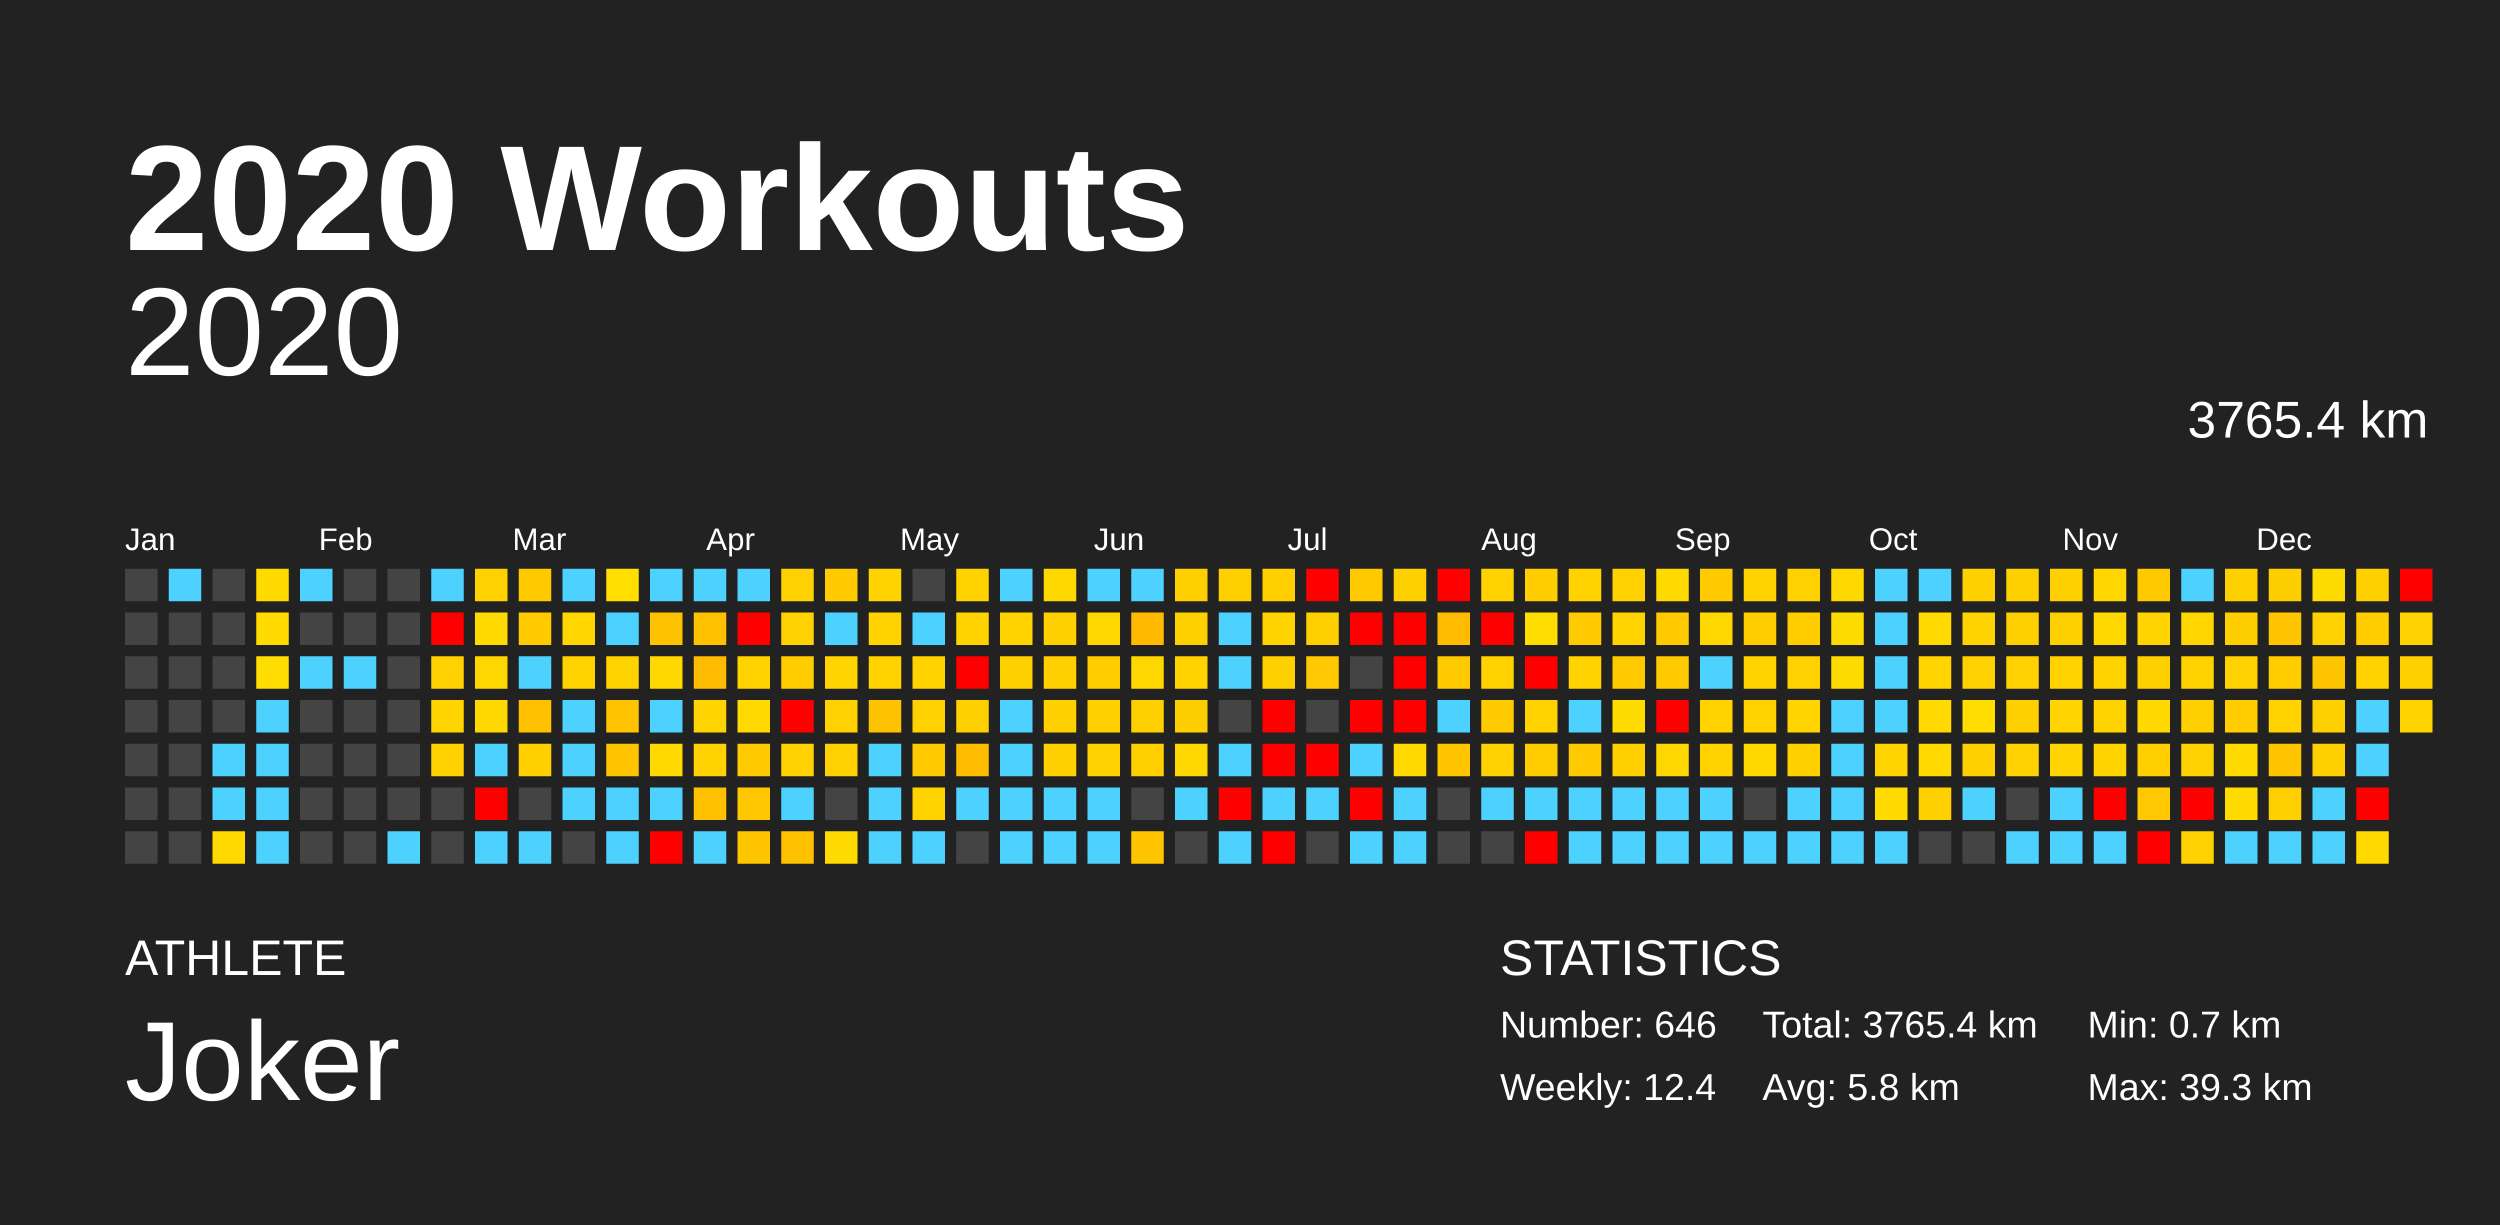
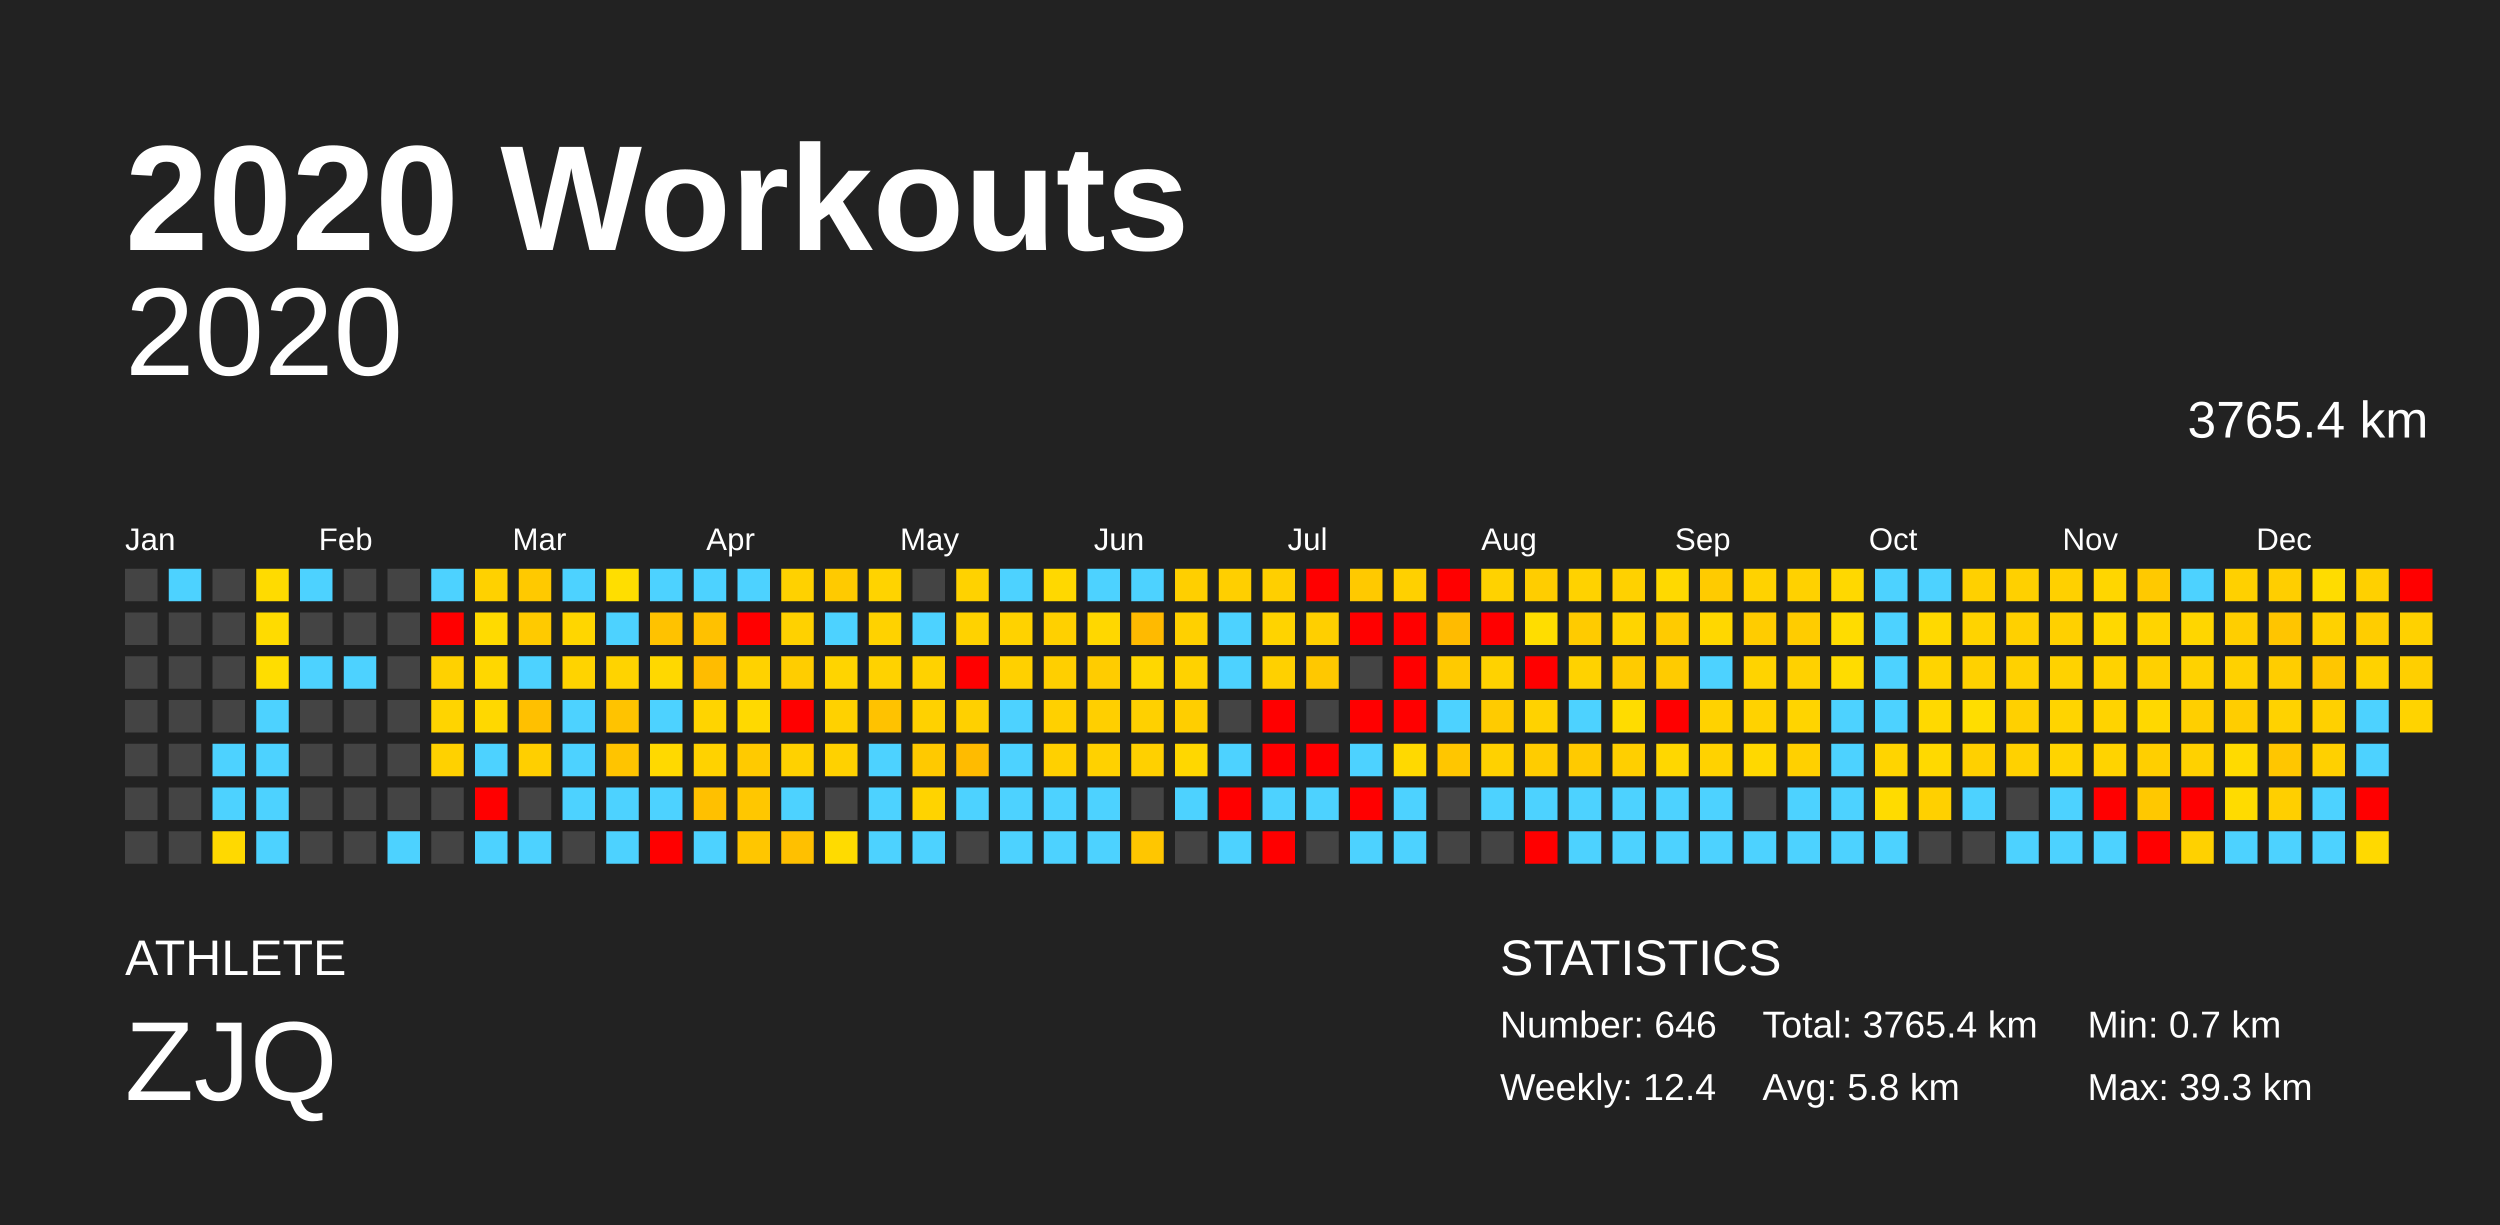
<svg xmlns="http://www.w3.org/2000/svg" baseProfile="full" height="98mm" version="1.1" viewBox="0,0,200,98" width="200mm">
  <defs />
  <rect fill="#222222" height="98" width="200" x="0" y="0" />
  <text fill="#FFFFFF" style="font-size:12px; font-family:Arial; font-weight:bold;" x="10" y="20">2020 Workouts</text>
  <text fill="#FFFFFF" style="font-size:4px; font-family:Arial" x="10" y="78">ATHLETE</text>
-   <text fill="#FFFFFF" style="font-size:9px; font-family:Arial" x="10" y="88">Joker</text>
+   <text fill="#FFFFFF" style="font-size:9px; font-family:Arial" x="10" y="88">ZJQ</text>
  <text fill="#FFFFFF" style="font-size:4px; font-family:Arial" x="120" y="78">STATISTICS</text>
  <text fill="#FFFFFF" style="font-size:3px; font-family:Arial" x="120" y="83">Number: 646</text>
  <text fill="#FFFFFF" style="font-size:3px; font-family:Arial" x="120" y="88">Weekly: 12.4</text>
  <text fill="#FFFFFF" style="font-size:3px; font-family:Arial" x="141" y="83">Total: 3765.4 km</text>
  <text fill="#FFFFFF" style="font-size:3px; font-family:Arial" x="141" y="88">Avg: 5.8 km</text>
  <text fill="#FFFFFF" style="font-size:3px; font-family:Arial" x="167" y="83">Min: 0.7 km</text>
  <text fill="#FFFFFF" style="font-size:3px; font-family:Arial" x="167" y="88">Max: 39.3 km</text>
  <text alignment-baseline="hanging" fill="#FFFFFF" style="font-size:10.0px; font-family:Arial;" x="10" y="30">2020</text>
  <text alignment-baseline="hanging" fill="#FFFFFF" style="font-size:4.125px; font-family:Arial;" x="175" y="35">3765.4 km</text>
  <text fill="#FFFFFF" style="font-size:2.5px; font-family:Arial" x="10.0" y="44">Jan</text>
  <text fill="#FFFFFF" style="font-size:2.5px; font-family:Arial" x="25.5" y="44">Feb</text>
  <text fill="#FFFFFF" style="font-size:2.5px; font-family:Arial" x="41.0" y="44">Mar</text>
  <text fill="#FFFFFF" style="font-size:2.5px; font-family:Arial" x="56.5" y="44">Apr</text>
  <text fill="#FFFFFF" style="font-size:2.5px; font-family:Arial" x="72.0" y="44">May</text>
  <text fill="#FFFFFF" style="font-size:2.5px; font-family:Arial" x="87.5" y="44">Jun</text>
  <text fill="#FFFFFF" style="font-size:2.5px; font-family:Arial" x="103.0" y="44">Jul</text>
  <text fill="#FFFFFF" style="font-size:2.5px; font-family:Arial" x="118.5" y="44">Aug</text>
  <text fill="#FFFFFF" style="font-size:2.5px; font-family:Arial" x="134.0" y="44">Sep</text>
  <text fill="#FFFFFF" style="font-size:2.5px; font-family:Arial" x="149.5" y="44">Oct</text>
  <text fill="#FFFFFF" style="font-size:2.5px; font-family:Arial" x="165.0" y="44">Nov</text>
  <text fill="#FFFFFF" style="font-size:2.5px; font-family:Arial" x="180.5" y="44">Dec</text>
  <rect fill="#444444" height="2.6" width="2.6" x="10.0" y="45.5" />
  <rect fill="#444444" height="2.6" width="2.6" x="10.0" y="49.0" />
  <rect fill="#444444" height="2.6" width="2.6" x="10.0" y="52.5" />
  <rect fill="#444444" height="2.6" width="2.6" x="10.0" y="56.0" />
  <rect fill="#444444" height="2.6" width="2.6" x="10.0" y="59.5" />
  <rect fill="#444444" height="2.6" width="2.6" x="10.0" y="63.0" />
  <rect fill="#444444" height="2.6" width="2.6" x="10.0" y="66.5" />
  <rect fill="#4dd2ff" height="2.6" width="2.6" x="13.5" y="45.5" />
  <rect fill="#444444" height="2.6" width="2.6" x="13.5" y="49.0" />
  <rect fill="#444444" height="2.6" width="2.6" x="13.5" y="52.5" />
  <rect fill="#444444" height="2.6" width="2.6" x="13.5" y="56.0" />
  <rect fill="#444444" height="2.6" width="2.6" x="13.5" y="59.5" />
  <rect fill="#444444" height="2.6" width="2.6" x="13.5" y="63.0" />
  <rect fill="#444444" height="2.6" width="2.6" x="13.5" y="66.5" />
  <rect fill="#444444" height="2.6" width="2.6" x="17.0" y="45.5" />
  <rect fill="#444444" height="2.6" width="2.6" x="17.0" y="49.0" />
  <rect fill="#444444" height="2.6" width="2.6" x="17.0" y="52.5" />
  <rect fill="#444444" height="2.6" width="2.6" x="17.0" y="56.0" />
  <rect fill="#4dd2ff" height="2.6" width="2.6" x="17.0" y="59.5" />
  <rect fill="#4dd2ff" height="2.6" width="2.6" x="17.0" y="63.0" />
  <rect fill="#ffd900" height="2.6" width="2.6" x="17.0" y="66.5" />
  <rect fill="#ffdb00" height="2.6" width="2.6" x="20.5" y="45.5" />
  <rect fill="#ffdb00" height="2.6" width="2.6" x="20.5" y="49.0" />
  <rect fill="#ffdd00" height="2.6" width="2.6" x="20.5" y="52.5" />
  <rect fill="#4dd2ff" height="2.6" width="2.6" x="20.5" y="56.0" />
  <rect fill="#4dd2ff" height="2.6" width="2.6" x="20.5" y="59.5" />
  <rect fill="#4dd2ff" height="2.6" width="2.6" x="20.5" y="63.0" />
  <rect fill="#4dd2ff" height="2.6" width="2.6" x="20.5" y="66.5" />
  <rect fill="#4dd2ff" height="2.6" width="2.6" x="24.0" y="45.5" />
  <rect fill="#444444" height="2.6" width="2.6" x="24.0" y="49.0" />
  <rect fill="#4dd2ff" height="2.6" width="2.6" x="24.0" y="52.5" />
  <rect fill="#444444" height="2.6" width="2.6" x="24.0" y="56.0" />
  <rect fill="#444444" height="2.6" width="2.6" x="24.0" y="59.5" />
  <rect fill="#444444" height="2.6" width="2.6" x="24.0" y="63.0" />
  <rect fill="#444444" height="2.6" width="2.6" x="24.0" y="66.5" />
  <rect fill="#444444" height="2.6" width="2.6" x="27.5" y="45.5" />
  <rect fill="#444444" height="2.6" width="2.6" x="27.5" y="49.0" />
  <rect fill="#4dd2ff" height="2.6" width="2.6" x="27.5" y="52.5" />
  <rect fill="#444444" height="2.6" width="2.6" x="27.5" y="56.0" />
  <rect fill="#444444" height="2.6" width="2.6" x="27.5" y="59.5" />
  <rect fill="#444444" height="2.6" width="2.6" x="27.5" y="63.0" />
  <rect fill="#444444" height="2.6" width="2.6" x="27.5" y="66.5" />
  <rect fill="#444444" height="2.6" width="2.6" x="31.0" y="45.5" />
  <rect fill="#444444" height="2.6" width="2.6" x="31.0" y="49.0" />
  <rect fill="#444444" height="2.6" width="2.6" x="31.0" y="52.5" />
  <rect fill="#444444" height="2.6" width="2.6" x="31.0" y="56.0" />
  <rect fill="#444444" height="2.6" width="2.6" x="31.0" y="59.5" />
  <rect fill="#444444" height="2.6" width="2.6" x="31.0" y="63.0" />
  <rect fill="#4dd2ff" height="2.6" width="2.6" x="31.0" y="66.5" />
  <rect fill="#4dd2ff" height="2.6" width="2.6" x="34.5" y="45.5" />
  <rect fill="red" height="2.6" width="2.6" x="34.5" y="49.0" />
  <rect fill="#ffd100" height="2.6" width="2.6" x="34.5" y="52.5" />
  <rect fill="#ffd400" height="2.6" width="2.6" x="34.5" y="56.0" />
  <rect fill="#ffd100" height="2.6" width="2.6" x="34.5" y="59.5" />
  <rect fill="#444444" height="2.6" width="2.6" x="34.5" y="63.0" />
  <rect fill="#444444" height="2.6" width="2.6" x="34.5" y="66.5" />
  <rect fill="#ffd100" height="2.6" width="2.6" x="38.0" y="45.5" />
  <rect fill="#ffda00" height="2.6" width="2.6" x="38.0" y="49.0" />
  <rect fill="#ffd700" height="2.6" width="2.6" x="38.0" y="52.5" />
  <rect fill="#ffd800" height="2.6" width="2.6" x="38.0" y="56.0" />
  <rect fill="#4dd2ff" height="2.6" width="2.6" x="38.0" y="59.5" />
  <rect fill="red" height="2.6" width="2.6" x="38.0" y="63.0" />
  <rect fill="#4dd2ff" height="2.6" width="2.6" x="38.0" y="66.5" />
  <rect fill="#ffc900" height="2.6" width="2.6" x="41.5" y="45.5" />
  <rect fill="#ffca00" height="2.6" width="2.6" x="41.5" y="49.0" />
  <rect fill="#4dd2ff" height="2.6" width="2.6" x="41.5" y="52.5" />
  <rect fill="#ffc000" height="2.6" width="2.6" x="41.5" y="56.0" />
  <rect fill="#ffcf00" height="2.6" width="2.6" x="41.5" y="59.5" />
  <rect fill="#444444" height="2.6" width="2.6" x="41.5" y="63.0" />
  <rect fill="#4dd2ff" height="2.6" width="2.6" x="41.5" y="66.5" />
  <rect fill="#4dd2ff" height="2.6" width="2.6" x="45.0" y="45.5" />
  <rect fill="#ffd600" height="2.6" width="2.6" x="45.0" y="49.0" />
  <rect fill="#ffd300" height="2.6" width="2.6" x="45.0" y="52.5" />
  <rect fill="#4dd2ff" height="2.6" width="2.6" x="45.0" y="56.0" />
  <rect fill="#4dd2ff" height="2.6" width="2.6" x="45.0" y="59.5" />
  <rect fill="#4dd2ff" height="2.6" width="2.6" x="45.0" y="63.0" />
  <rect fill="#444444" height="2.6" width="2.6" x="45.0" y="66.5" />
  <rect fill="#ffde00" height="2.6" width="2.6" x="48.5" y="45.5" />
  <rect fill="#4dd2ff" height="2.6" width="2.6" x="48.5" y="49.0" />
  <rect fill="#ffd300" height="2.6" width="2.6" x="48.5" y="52.5" />
  <rect fill="#ffc300" height="2.6" width="2.6" x="48.5" y="56.0" />
  <rect fill="#ffc400" height="2.6" width="2.6" x="48.5" y="59.5" />
  <rect fill="#4dd2ff" height="2.6" width="2.6" x="48.5" y="63.0" />
  <rect fill="#4dd2ff" height="2.6" width="2.6" x="48.5" y="66.5" />
  <rect fill="#4dd2ff" height="2.6" width="2.6" x="52.0" y="45.5" />
  <rect fill="#ffc200" height="2.6" width="2.6" x="52.0" y="49.0" />
  <rect fill="#ffd800" height="2.6" width="2.6" x="52.0" y="52.5" />
  <rect fill="#4dd2ff" height="2.6" width="2.6" x="52.0" y="56.0" />
  <rect fill="#ffd900" height="2.6" width="2.6" x="52.0" y="59.5" />
  <rect fill="#4dd2ff" height="2.6" width="2.6" x="52.0" y="63.0" />
  <rect fill="red" height="2.6" width="2.6" x="52.0" y="66.5" />
  <rect fill="#4dd2ff" height="2.6" width="2.6" x="55.5" y="45.5" />
  <rect fill="#ffc100" height="2.6" width="2.6" x="55.5" y="49.0" />
  <rect fill="#ffbc00" height="2.6" width="2.6" x="55.5" y="52.5" />
  <rect fill="#ffd400" height="2.6" width="2.6" x="55.5" y="56.0" />
  <rect fill="#ffd200" height="2.6" width="2.6" x="55.5" y="59.5" />
  <rect fill="#ffc000" height="2.6" width="2.6" x="55.5" y="63.0" />
  <rect fill="#4dd2ff" height="2.6" width="2.6" x="55.5" y="66.5" />
  <rect fill="#4dd2ff" height="2.6" width="2.6" x="59.0" y="45.5" />
  <rect fill="red" height="2.6" width="2.6" x="59.0" y="49.0" />
  <rect fill="#ffd200" height="2.6" width="2.6" x="59.0" y="52.5" />
  <rect fill="#ffd900" height="2.6" width="2.6" x="59.0" y="56.0" />
  <rect fill="#ffca00" height="2.6" width="2.6" x="59.0" y="59.5" />
  <rect fill="#ffc700" height="2.6" width="2.6" x="59.0" y="63.0" />
  <rect fill="#ffc600" height="2.6" width="2.6" x="59.0" y="66.5" />
  <rect fill="#ffd100" height="2.6" width="2.6" x="62.5" y="45.5" />
  <rect fill="#ffd100" height="2.6" width="2.6" x="62.5" y="49.0" />
  <rect fill="#ffcd00" height="2.6" width="2.6" x="62.5" y="52.5" />
  <rect fill="red" height="2.6" width="2.6" x="62.5" y="56.0" />
  <rect fill="#ffd100" height="2.6" width="2.6" x="62.5" y="59.5" />
  <rect fill="#4dd2ff" height="2.6" width="2.6" x="62.5" y="63.0" />
  <rect fill="#ffc000" height="2.6" width="2.6" x="62.5" y="66.5" />
  <rect fill="#ffca00" height="2.6" width="2.6" x="66.0" y="45.5" />
  <rect fill="#4dd2ff" height="2.6" width="2.6" x="66.0" y="49.0" />
  <rect fill="#ffd400" height="2.6" width="2.6" x="66.0" y="52.5" />
  <rect fill="#ffd100" height="2.6" width="2.6" x="66.0" y="56.0" />
  <rect fill="#ffd100" height="2.6" width="2.6" x="66.0" y="59.5" />
  <rect fill="#444444" height="2.6" width="2.6" x="66.0" y="63.0" />
  <rect fill="#ffdb00" height="2.6" width="2.6" x="66.0" y="66.5" />
  <rect fill="#ffd300" height="2.6" width="2.6" x="69.5" y="45.5" />
  <rect fill="#ffd200" height="2.6" width="2.6" x="69.5" y="49.0" />
  <rect fill="#ffd200" height="2.6" width="2.6" x="69.5" y="52.5" />
  <rect fill="#ffc200" height="2.6" width="2.6" x="69.5" y="56.0" />
  <rect fill="#4dd2ff" height="2.6" width="2.6" x="69.5" y="59.5" />
  <rect fill="#4dd2ff" height="2.6" width="2.6" x="69.5" y="63.0" />
  <rect fill="#4dd2ff" height="2.6" width="2.6" x="69.5" y="66.5" />
  <rect fill="#444444" height="2.6" width="2.6" x="73.0" y="45.5" />
  <rect fill="#4dd2ff" height="2.6" width="2.6" x="73.0" y="49.0" />
  <rect fill="#ffd200" height="2.6" width="2.6" x="73.0" y="52.5" />
  <rect fill="#ffd100" height="2.6" width="2.6" x="73.0" y="56.0" />
  <rect fill="#ffc900" height="2.6" width="2.6" x="73.0" y="59.5" />
  <rect fill="#ffd300" height="2.6" width="2.6" x="73.0" y="63.0" />
  <rect fill="#4dd2ff" height="2.6" width="2.6" x="73.0" y="66.5" />
  <rect fill="#ffd200" height="2.6" width="2.6" x="76.5" y="45.5" />
  <rect fill="#ffd200" height="2.6" width="2.6" x="76.5" y="49.0" />
  <rect fill="red" height="2.6" width="2.6" x="76.5" y="52.5" />
  <rect fill="#ffd000" height="2.6" width="2.6" x="76.5" y="56.0" />
  <rect fill="#ffbb00" height="2.6" width="2.6" x="76.5" y="59.5" />
  <rect fill="#4dd2ff" height="2.6" width="2.6" x="76.5" y="63.0" />
  <rect fill="#444444" height="2.6" width="2.6" x="76.5" y="66.5" />
  <rect fill="#4dd2ff" height="2.6" width="2.6" x="80.0" y="45.5" />
  <rect fill="#ffd200" height="2.6" width="2.6" x="80.0" y="49.0" />
  <rect fill="#ffd000" height="2.6" width="2.6" x="80.0" y="52.5" />
  <rect fill="#4dd2ff" height="2.6" width="2.6" x="80.0" y="56.0" />
  <rect fill="#4dd2ff" height="2.6" width="2.6" x="80.0" y="59.5" />
  <rect fill="#4dd2ff" height="2.6" width="2.6" x="80.0" y="63.0" />
  <rect fill="#4dd2ff" height="2.6" width="2.6" x="80.0" y="66.5" />
  <rect fill="#ffd800" height="2.6" width="2.6" x="83.5" y="45.5" />
  <rect fill="#ffd000" height="2.6" width="2.6" x="83.5" y="49.0" />
  <rect fill="#ffcf00" height="2.6" width="2.6" x="83.5" y="52.5" />
  <rect fill="#ffd000" height="2.6" width="2.6" x="83.5" y="56.0" />
  <rect fill="#ffd000" height="2.6" width="2.6" x="83.5" y="59.5" />
  <rect fill="#4dd2ff" height="2.6" width="2.6" x="83.5" y="63.0" />
  <rect fill="#4dd2ff" height="2.6" width="2.6" x="83.5" y="66.5" />
  <rect fill="#4dd2ff" height="2.6" width="2.6" x="87.0" y="45.5" />
  <rect fill="#ffd700" height="2.6" width="2.6" x="87.0" y="49.0" />
  <rect fill="#ffcc00" height="2.6" width="2.6" x="87.0" y="52.5" />
  <rect fill="#ffcf00" height="2.6" width="2.6" x="87.0" y="56.0" />
  <rect fill="#ffd100" height="2.6" width="2.6" x="87.0" y="59.5" />
  <rect fill="#4dd2ff" height="2.6" width="2.6" x="87.0" y="63.0" />
  <rect fill="#4dd2ff" height="2.6" width="2.6" x="87.0" y="66.5" />
  <rect fill="#4dd2ff" height="2.6" width="2.6" x="90.5" y="45.5" />
  <rect fill="#ffba00" height="2.6" width="2.6" x="90.5" y="49.0" />
  <rect fill="#ffd700" height="2.6" width="2.6" x="90.5" y="52.5" />
  <rect fill="#ffd000" height="2.6" width="2.6" x="90.5" y="56.0" />
  <rect fill="#ffd000" height="2.6" width="2.6" x="90.5" y="59.5" />
  <rect fill="#444444" height="2.6" width="2.6" x="90.5" y="63.0" />
  <rect fill="#ffc600" height="2.6" width="2.6" x="90.5" y="66.5" />
  <rect fill="#ffcf00" height="2.6" width="2.6" x="94.0" y="45.5" />
  <rect fill="#ffd000" height="2.6" width="2.6" x="94.0" y="49.0" />
  <rect fill="#ffd200" height="2.6" width="2.6" x="94.0" y="52.5" />
  <rect fill="#ffce00" height="2.6" width="2.6" x="94.0" y="56.0" />
  <rect fill="#ffd700" height="2.6" width="2.6" x="94.0" y="59.5" />
  <rect fill="#4dd2ff" height="2.6" width="2.6" x="94.0" y="63.0" />
  <rect fill="#444444" height="2.6" width="2.6" x="94.0" y="66.5" />
  <rect fill="#ffcf00" height="2.6" width="2.6" x="97.5" y="45.5" />
  <rect fill="#4dd2ff" height="2.6" width="2.6" x="97.5" y="49.0" />
  <rect fill="#4dd2ff" height="2.6" width="2.6" x="97.5" y="52.5" />
  <rect fill="#444444" height="2.6" width="2.6" x="97.5" y="56.0" />
  <rect fill="#4dd2ff" height="2.6" width="2.6" x="97.5" y="59.5" />
  <rect fill="red" height="2.6" width="2.6" x="97.5" y="63.0" />
  <rect fill="#4dd2ff" height="2.6" width="2.6" x="97.5" y="66.5" />
  <rect fill="#ffcf00" height="2.6" width="2.6" x="101.0" y="45.5" />
  <rect fill="#ffd300" height="2.6" width="2.6" x="101.0" y="49.0" />
  <rect fill="#ffd000" height="2.6" width="2.6" x="101.0" y="52.5" />
  <rect fill="red" height="2.6" width="2.6" x="101.0" y="56.0" />
  <rect fill="red" height="2.6" width="2.6" x="101.0" y="59.5" />
  <rect fill="#4dd2ff" height="2.6" width="2.6" x="101.0" y="63.0" />
  <rect fill="red" height="2.6" width="2.6" x="101.0" y="66.5" />
  <rect fill="red" height="2.6" width="2.6" x="104.5" y="45.5" />
  <rect fill="#ffcf00" height="2.6" width="2.6" x="104.5" y="49.0" />
  <rect fill="#ffc800" height="2.6" width="2.6" x="104.5" y="52.5" />
  <rect fill="#444444" height="2.6" width="2.6" x="104.5" y="56.0" />
  <rect fill="red" height="2.6" width="2.6" x="104.5" y="59.5" />
  <rect fill="#4dd2ff" height="2.6" width="2.6" x="104.5" y="63.0" />
  <rect fill="#444444" height="2.6" width="2.6" x="104.5" y="66.5" />
  <rect fill="#ffc900" height="2.6" width="2.6" x="108.0" y="45.5" />
  <rect fill="red" height="2.6" width="2.6" x="108.0" y="49.0" />
  <rect fill="#444444" height="2.6" width="2.6" x="108.0" y="52.5" />
  <rect fill="red" height="2.6" width="2.6" x="108.0" y="56.0" />
  <rect fill="#4dd2ff" height="2.6" width="2.6" x="108.0" y="59.5" />
  <rect fill="red" height="2.6" width="2.6" x="108.0" y="63.0" />
  <rect fill="#4dd2ff" height="2.6" width="2.6" x="108.0" y="66.5" />
  <rect fill="#ffd000" height="2.6" width="2.6" x="111.5" y="45.5" />
  <rect fill="red" height="2.6" width="2.6" x="111.5" y="49.0" />
  <rect fill="red" height="2.6" width="2.6" x="111.5" y="52.5" />
  <rect fill="red" height="2.6" width="2.6" x="111.5" y="56.0" />
  <rect fill="#ffd900" height="2.6" width="2.6" x="111.5" y="59.5" />
  <rect fill="#4dd2ff" height="2.6" width="2.6" x="111.5" y="63.0" />
  <rect fill="#4dd2ff" height="2.6" width="2.6" x="111.5" y="66.5" />
  <rect fill="red" height="2.6" width="2.6" x="115.0" y="45.5" />
  <rect fill="#ffbb00" height="2.6" width="2.6" x="115.0" y="49.0" />
  <rect fill="#ffca00" height="2.6" width="2.6" x="115.0" y="52.5" />
  <rect fill="#4dd2ff" height="2.6" width="2.6" x="115.0" y="56.0" />
  <rect fill="#ffc600" height="2.6" width="2.6" x="115.0" y="59.5" />
  <rect fill="#444444" height="2.6" width="2.6" x="115.0" y="63.0" />
  <rect fill="#444444" height="2.6" width="2.6" x="115.0" y="66.5" />
  <rect fill="#ffd200" height="2.6" width="2.6" x="118.5" y="45.5" />
  <rect fill="red" height="2.6" width="2.6" x="118.5" y="49.0" />
  <rect fill="#ffd200" height="2.6" width="2.6" x="118.5" y="52.5" />
  <rect fill="#ffcb00" height="2.6" width="2.6" x="118.5" y="56.0" />
  <rect fill="#ffd100" height="2.6" width="2.6" x="118.5" y="59.5" />
  <rect fill="#4dd2ff" height="2.6" width="2.6" x="118.5" y="63.0" />
  <rect fill="#444444" height="2.6" width="2.6" x="118.5" y="66.5" />
  <rect fill="#ffcd00" height="2.6" width="2.6" x="122.0" y="45.5" />
  <rect fill="#ffdd00" height="2.6" width="2.6" x="122.0" y="49.0" />
  <rect fill="red" height="2.6" width="2.6" x="122.0" y="52.5" />
  <rect fill="#ffd200" height="2.6" width="2.6" x="122.0" y="56.0" />
  <rect fill="#ffcc00" height="2.6" width="2.6" x="122.0" y="59.5" />
  <rect fill="#4dd2ff" height="2.6" width="2.6" x="122.0" y="63.0" />
  <rect fill="red" height="2.6" width="2.6" x="122.0" y="66.5" />
  <rect fill="#ffd200" height="2.6" width="2.6" x="125.5" y="45.5" />
  <rect fill="#ffcb00" height="2.6" width="2.6" x="125.5" y="49.0" />
  <rect fill="#ffd200" height="2.6" width="2.6" x="125.5" y="52.5" />
  <rect fill="#4dd2ff" height="2.6" width="2.6" x="125.5" y="56.0" />
  <rect fill="#ffca00" height="2.6" width="2.6" x="125.5" y="59.5" />
  <rect fill="#4dd2ff" height="2.6" width="2.6" x="125.5" y="63.0" />
  <rect fill="#4dd2ff" height="2.6" width="2.6" x="125.5" y="66.5" />
  <rect fill="#ffd100" height="2.6" width="2.6" x="129.0" y="45.5" />
  <rect fill="#ffd400" height="2.6" width="2.6" x="129.0" y="49.0" />
  <rect fill="#ffcb00" height="2.6" width="2.6" x="129.0" y="52.5" />
  <rect fill="#ffdc00" height="2.6" width="2.6" x="129.0" y="56.0" />
  <rect fill="#ffcf00" height="2.6" width="2.6" x="129.0" y="59.5" />
  <rect fill="#4dd2ff" height="2.6" width="2.6" x="129.0" y="63.0" />
  <rect fill="#4dd2ff" height="2.6" width="2.6" x="129.0" y="66.5" />
  <rect fill="#ffd900" height="2.6" width="2.6" x="132.5" y="45.5" />
  <rect fill="#ffcb00" height="2.6" width="2.6" x="132.5" y="49.0" />
  <rect fill="#ffcb00" height="2.6" width="2.6" x="132.5" y="52.5" />
  <rect fill="red" height="2.6" width="2.6" x="132.5" y="56.0" />
  <rect fill="#ffd700" height="2.6" width="2.6" x="132.5" y="59.5" />
  <rect fill="#4dd2ff" height="2.6" width="2.6" x="132.5" y="63.0" />
  <rect fill="#4dd2ff" height="2.6" width="2.6" x="132.5" y="66.5" />
  <rect fill="#ffcb00" height="2.6" width="2.6" x="136.0" y="45.5" />
  <rect fill="#ffd700" height="2.6" width="2.6" x="136.0" y="49.0" />
  <rect fill="#4dd2ff" height="2.6" width="2.6" x="136.0" y="52.5" />
  <rect fill="#ffd200" height="2.6" width="2.6" x="136.0" y="56.0" />
  <rect fill="#ffd200" height="2.6" width="2.6" x="136.0" y="59.5" />
  <rect fill="#4dd2ff" height="2.6" width="2.6" x="136.0" y="63.0" />
  <rect fill="#4dd2ff" height="2.6" width="2.6" x="136.0" y="66.5" />
  <rect fill="#ffd200" height="2.6" width="2.6" x="139.5" y="45.5" />
  <rect fill="#ffcc00" height="2.6" width="2.6" x="139.5" y="49.0" />
  <rect fill="#ffd300" height="2.6" width="2.6" x="139.5" y="52.5" />
  <rect fill="#ffd200" height="2.6" width="2.6" x="139.5" y="56.0" />
  <rect fill="#ffd800" height="2.6" width="2.6" x="139.5" y="59.5" />
  <rect fill="#444444" height="2.6" width="2.6" x="139.5" y="63.0" />
  <rect fill="#4dd2ff" height="2.6" width="2.6" x="139.5" y="66.5" />
  <rect fill="#ffd100" height="2.6" width="2.6" x="143.0" y="45.5" />
  <rect fill="#ffcc00" height="2.6" width="2.6" x="143.0" y="49.0" />
  <rect fill="#ffd100" height="2.6" width="2.6" x="143.0" y="52.5" />
  <rect fill="#ffd400" height="2.6" width="2.6" x="143.0" y="56.0" />
  <rect fill="#ffd000" height="2.6" width="2.6" x="143.0" y="59.5" />
  <rect fill="#4dd2ff" height="2.6" width="2.6" x="143.0" y="63.0" />
  <rect fill="#4dd2ff" height="2.6" width="2.6" x="143.0" y="66.5" />
  <rect fill="#ffd800" height="2.6" width="2.6" x="146.5" y="45.5" />
  <rect fill="#ffdc00" height="2.6" width="2.6" x="146.5" y="49.0" />
  <rect fill="#ffdc00" height="2.6" width="2.6" x="146.5" y="52.5" />
  <rect fill="#4dd2ff" height="2.6" width="2.6" x="146.5" y="56.0" />
  <rect fill="#4dd2ff" height="2.6" width="2.6" x="146.5" y="59.5" />
  <rect fill="#4dd2ff" height="2.6" width="2.6" x="146.5" y="63.0" />
  <rect fill="#4dd2ff" height="2.6" width="2.6" x="146.5" y="66.5" />
  <rect fill="#4dd2ff" height="2.6" width="2.6" x="150.0" y="45.5" />
  <rect fill="#4dd2ff" height="2.6" width="2.6" x="150.0" y="49.0" />
  <rect fill="#4dd2ff" height="2.6" width="2.6" x="150.0" y="52.5" />
  <rect fill="#4dd2ff" height="2.6" width="2.6" x="150.0" y="56.0" />
  <rect fill="#ffd400" height="2.6" width="2.6" x="150.0" y="59.5" />
  <rect fill="#ffdb00" height="2.6" width="2.6" x="150.0" y="63.0" />
  <rect fill="#4dd2ff" height="2.6" width="2.6" x="150.0" y="66.5" />
  <rect fill="#4dd2ff" height="2.6" width="2.6" x="153.5" y="45.5" />
  <rect fill="#ffd900" height="2.6" width="2.6" x="153.5" y="49.0" />
  <rect fill="#ffd400" height="2.6" width="2.6" x="153.5" y="52.5" />
  <rect fill="#ffd900" height="2.6" width="2.6" x="153.5" y="56.0" />
  <rect fill="#ffd900" height="2.6" width="2.6" x="153.5" y="59.5" />
  <rect fill="#ffd000" height="2.6" width="2.6" x="153.5" y="63.0" />
  <rect fill="#444444" height="2.6" width="2.6" x="153.5" y="66.5" />
  <rect fill="#ffd000" height="2.6" width="2.6" x="157.0" y="45.5" />
  <rect fill="#ffd300" height="2.6" width="2.6" x="157.0" y="49.0" />
  <rect fill="#ffd100" height="2.6" width="2.6" x="157.0" y="52.5" />
  <rect fill="#ffdd00" height="2.6" width="2.6" x="157.0" y="56.0" />
  <rect fill="#ffd000" height="2.6" width="2.6" x="157.0" y="59.5" />
  <rect fill="#4dd2ff" height="2.6" width="2.6" x="157.0" y="63.0" />
  <rect fill="#444444" height="2.6" width="2.6" x="157.0" y="66.5" />
  <rect fill="#ffd000" height="2.6" width="2.6" x="160.5" y="45.5" />
  <rect fill="#ffd000" height="2.6" width="2.6" x="160.5" y="49.0" />
  <rect fill="#ffd100" height="2.6" width="2.6" x="160.5" y="52.5" />
  <rect fill="#ffd000" height="2.6" width="2.6" x="160.5" y="56.0" />
  <rect fill="#ffd100" height="2.6" width="2.6" x="160.5" y="59.5" />
  <rect fill="#444444" height="2.6" width="2.6" x="160.5" y="63.0" />
  <rect fill="#4dd2ff" height="2.6" width="2.6" x="160.5" y="66.5" />
  <rect fill="#ffd000" height="2.6" width="2.6" x="164.0" y="45.5" />
  <rect fill="#ffd000" height="2.6" width="2.6" x="164.0" y="49.0" />
  <rect fill="#ffd200" height="2.6" width="2.6" x="164.0" y="52.5" />
  <rect fill="#ffd400" height="2.6" width="2.6" x="164.0" y="56.0" />
  <rect fill="#ffd400" height="2.6" width="2.6" x="164.0" y="59.5" />
  <rect fill="#4dd2ff" height="2.6" width="2.6" x="164.0" y="63.0" />
  <rect fill="#4dd2ff" height="2.6" width="2.6" x="164.0" y="66.5" />
  <rect fill="#ffd600" height="2.6" width="2.6" x="167.5" y="45.5" />
  <rect fill="#ffd800" height="2.6" width="2.6" x="167.5" y="49.0" />
  <rect fill="#ffd200" height="2.6" width="2.6" x="167.5" y="52.5" />
  <rect fill="#ffd300" height="2.6" width="2.6" x="167.5" y="56.0" />
  <rect fill="#ffd300" height="2.6" width="2.6" x="167.5" y="59.5" />
  <rect fill="red" height="2.6" width="2.6" x="167.5" y="63.0" />
  <rect fill="#4dd2ff" height="2.6" width="2.6" x="167.5" y="66.5" />
  <rect fill="#ffc900" height="2.6" width="2.6" x="171.0" y="45.5" />
  <rect fill="#ffd400" height="2.6" width="2.6" x="171.0" y="49.0" />
  <rect fill="#ffd000" height="2.6" width="2.6" x="171.0" y="52.5" />
  <rect fill="#ffd800" height="2.6" width="2.6" x="171.0" y="56.0" />
  <rect fill="#ffcf00" height="2.6" width="2.6" x="171.0" y="59.5" />
  <rect fill="#ffc800" height="2.6" width="2.6" x="171.0" y="63.0" />
  <rect fill="red" height="2.6" width="2.6" x="171.0" y="66.5" />
  <rect fill="#4dd2ff" height="2.6" width="2.6" x="174.5" y="45.5" />
  <rect fill="#ffd600" height="2.6" width="2.6" x="174.5" y="49.0" />
  <rect fill="#ffd200" height="2.6" width="2.6" x="174.5" y="52.5" />
  <rect fill="#ffcf00" height="2.6" width="2.6" x="174.5" y="56.0" />
  <rect fill="#ffd100" height="2.6" width="2.6" x="174.5" y="59.5" />
  <rect fill="red" height="2.6" width="2.6" x="174.5" y="63.0" />
  <rect fill="#ffd100" height="2.6" width="2.6" x="174.5" y="66.5" />
  <rect fill="#ffd000" height="2.6" width="2.6" x="178.0" y="45.5" />
  <rect fill="#ffce00" height="2.6" width="2.6" x="178.0" y="49.0" />
  <rect fill="#ffd100" height="2.6" width="2.6" x="178.0" y="52.5" />
  <rect fill="#ffcd00" height="2.6" width="2.6" x="178.0" y="56.0" />
  <rect fill="#ffda00" height="2.6" width="2.6" x="178.0" y="59.5" />
  <rect fill="#ffdb00" height="2.6" width="2.6" x="178.0" y="63.0" />
  <rect fill="#4dd2ff" height="2.6" width="2.6" x="178.0" y="66.5" />
  <rect fill="#ffce00" height="2.6" width="2.6" x="181.5" y="45.5" />
  <rect fill="#ffc500" height="2.6" width="2.6" x="181.5" y="49.0" />
  <rect fill="#ffcd00" height="2.6" width="2.6" x="181.5" y="52.5" />
  <rect fill="#ffd200" height="2.6" width="2.6" x="181.5" y="56.0" />
  <rect fill="#ffc600" height="2.6" width="2.6" x="181.5" y="59.5" />
  <rect fill="#ffcf00" height="2.6" width="2.6" x="181.5" y="63.0" />
  <rect fill="#4dd2ff" height="2.6" width="2.6" x="181.5" y="66.5" />
  <rect fill="#ffdc00" height="2.6" width="2.6" x="185.0" y="45.5" />
  <rect fill="#ffd100" height="2.6" width="2.6" x="185.0" y="49.0" />
  <rect fill="#ffc600" height="2.6" width="2.6" x="185.0" y="52.5" />
  <rect fill="#ffd000" height="2.6" width="2.6" x="185.0" y="56.0" />
  <rect fill="#ffd000" height="2.6" width="2.6" x="185.0" y="59.5" />
  <rect fill="#4dd2ff" height="2.6" width="2.6" x="185.0" y="63.0" />
  <rect fill="#4dd2ff" height="2.6" width="2.6" x="185.0" y="66.5" />
  <rect fill="#ffd000" height="2.6" width="2.6" x="188.5" y="45.5" />
  <rect fill="#ffcd00" height="2.6" width="2.6" x="188.5" y="49.0" />
  <rect fill="#ffd200" height="2.6" width="2.6" x="188.5" y="52.5" />
  <rect fill="#4dd2ff" height="2.6" width="2.6" x="188.5" y="56.0" />
  <rect fill="#4dd2ff" height="2.6" width="2.6" x="188.5" y="59.5" />
  <rect fill="red" height="2.6" width="2.6" x="188.5" y="63.0" />
  <rect fill="#ffd900" height="2.6" width="2.6" x="188.5" y="66.5" />
  <rect fill="red" height="2.6" width="2.6" x="192.0" y="45.5" />
  <rect fill="#ffd100" height="2.6" width="2.6" x="192.0" y="49.0" />
  <rect fill="#ffcf00" height="2.6" width="2.6" x="192.0" y="52.5" />
  <rect fill="#ffd300" height="2.6" width="2.6" x="192.0" y="56.0" />
</svg>
